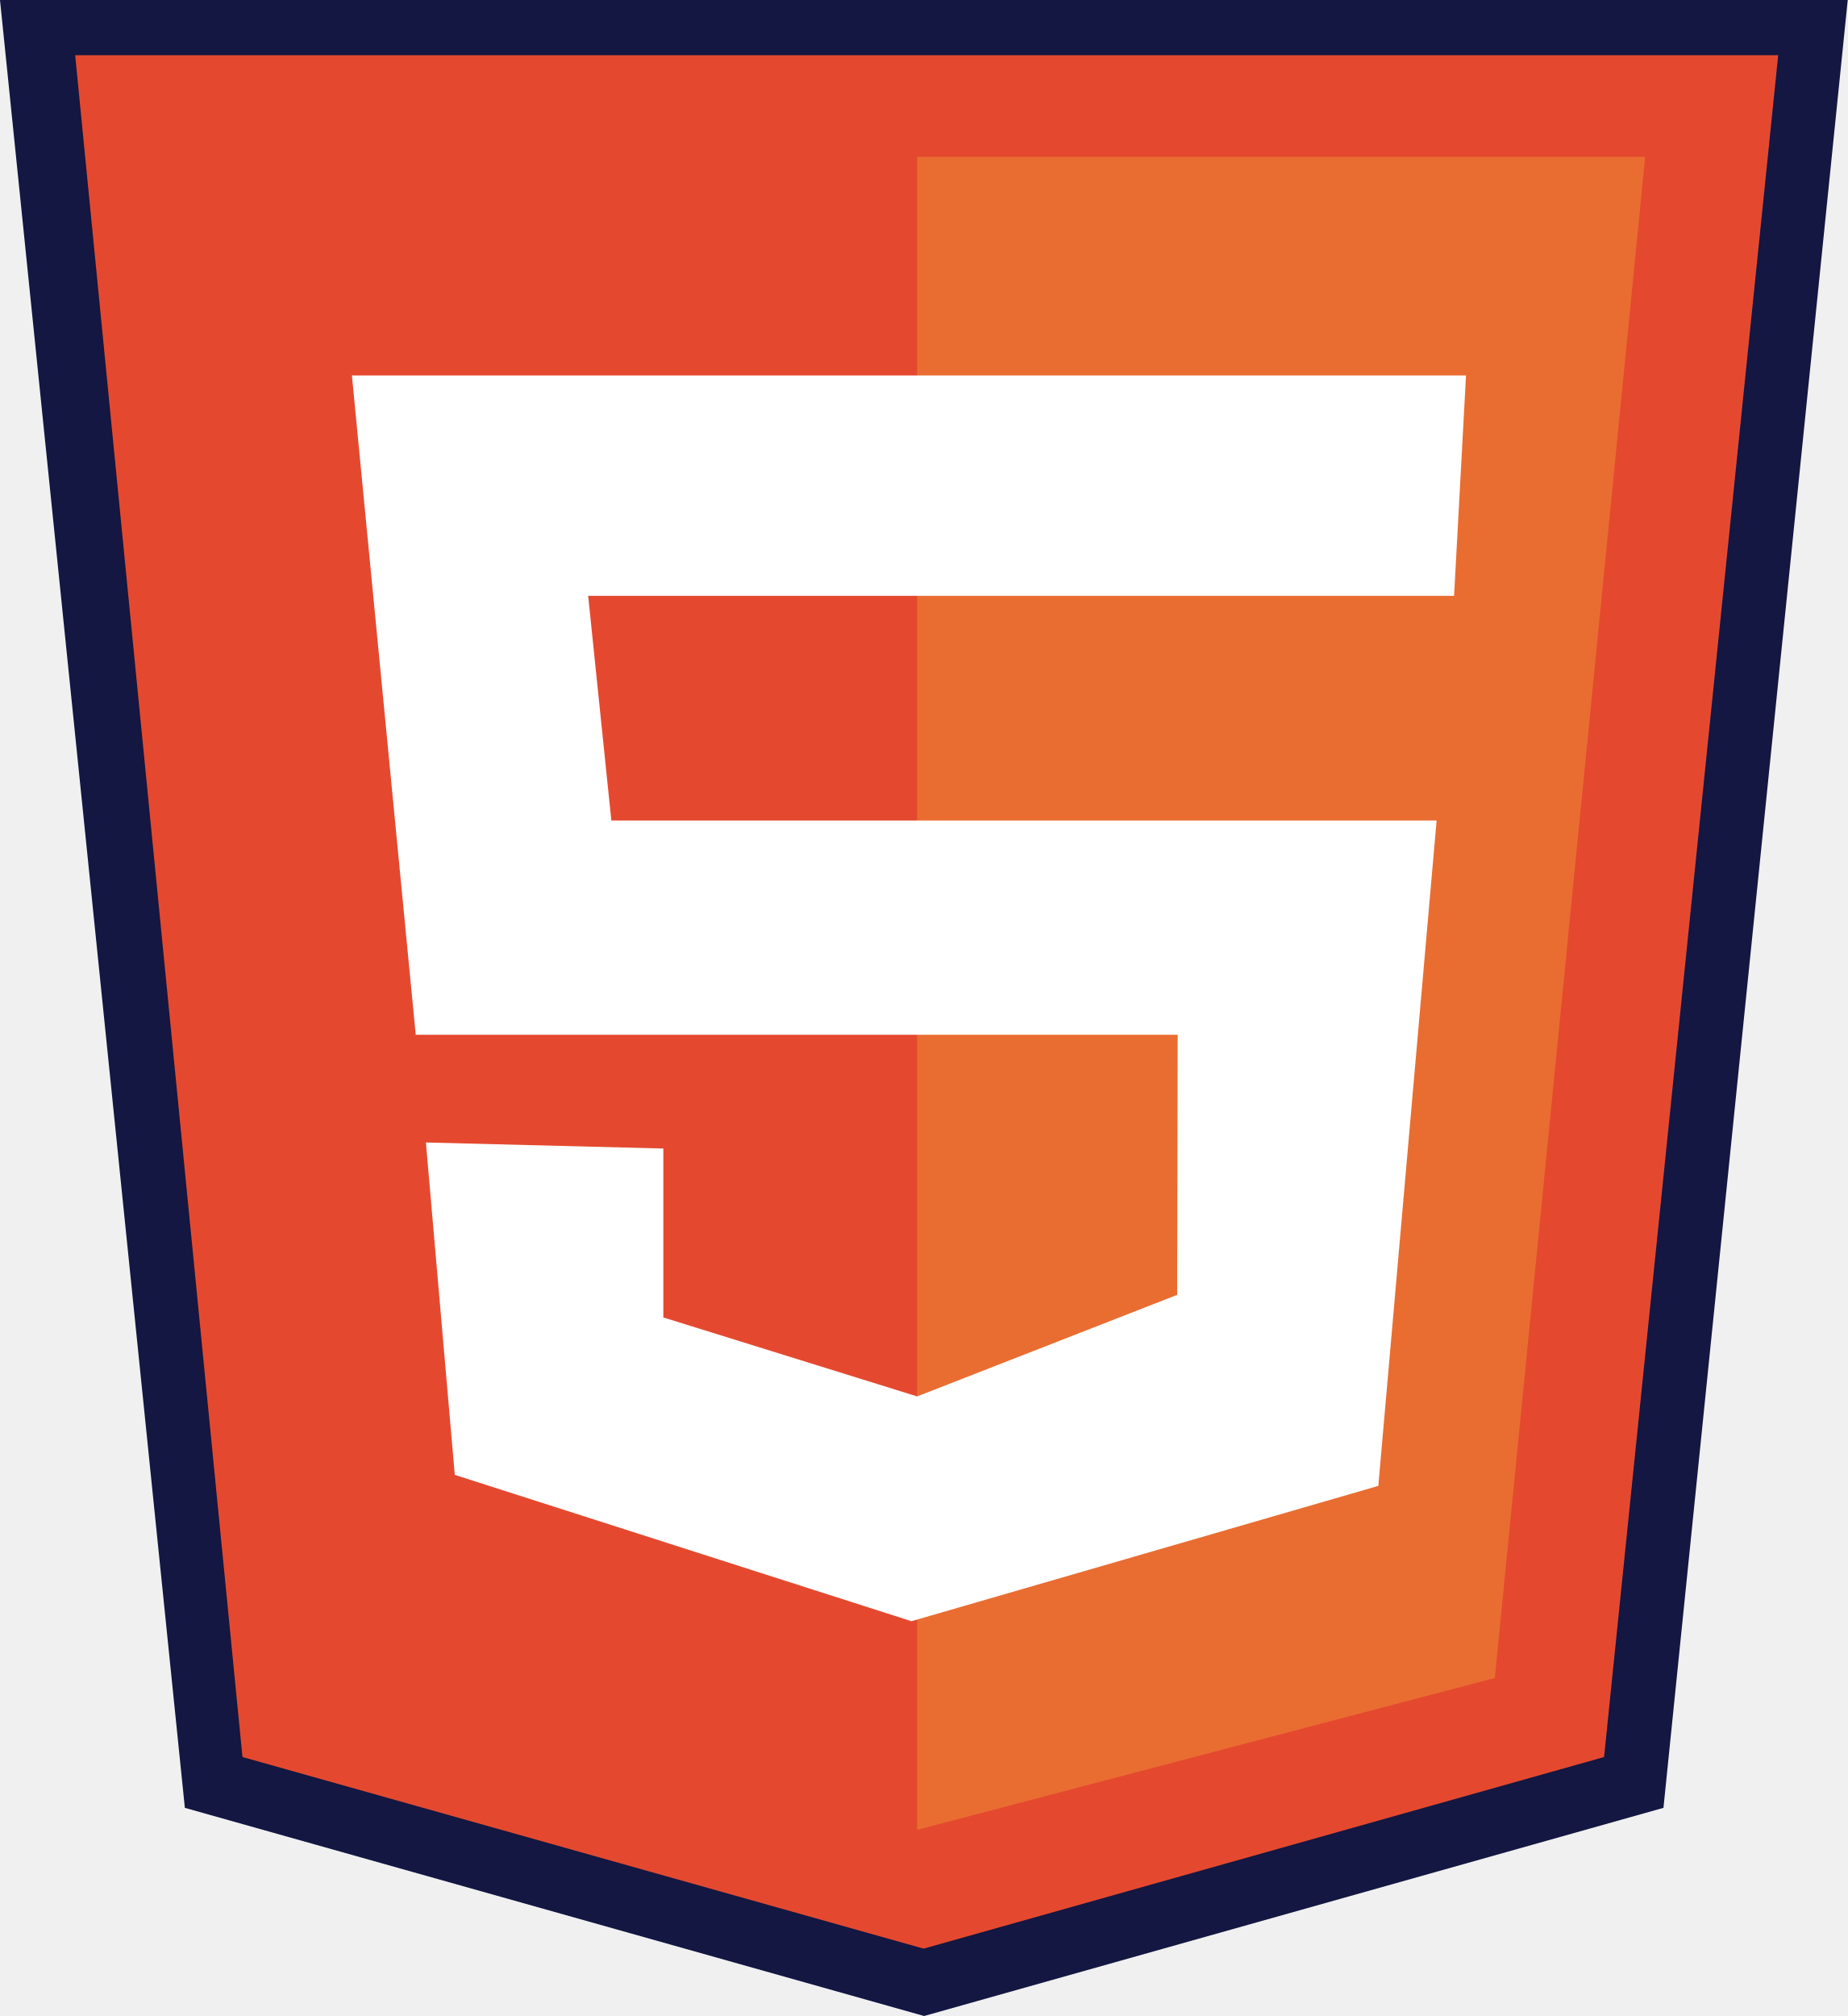
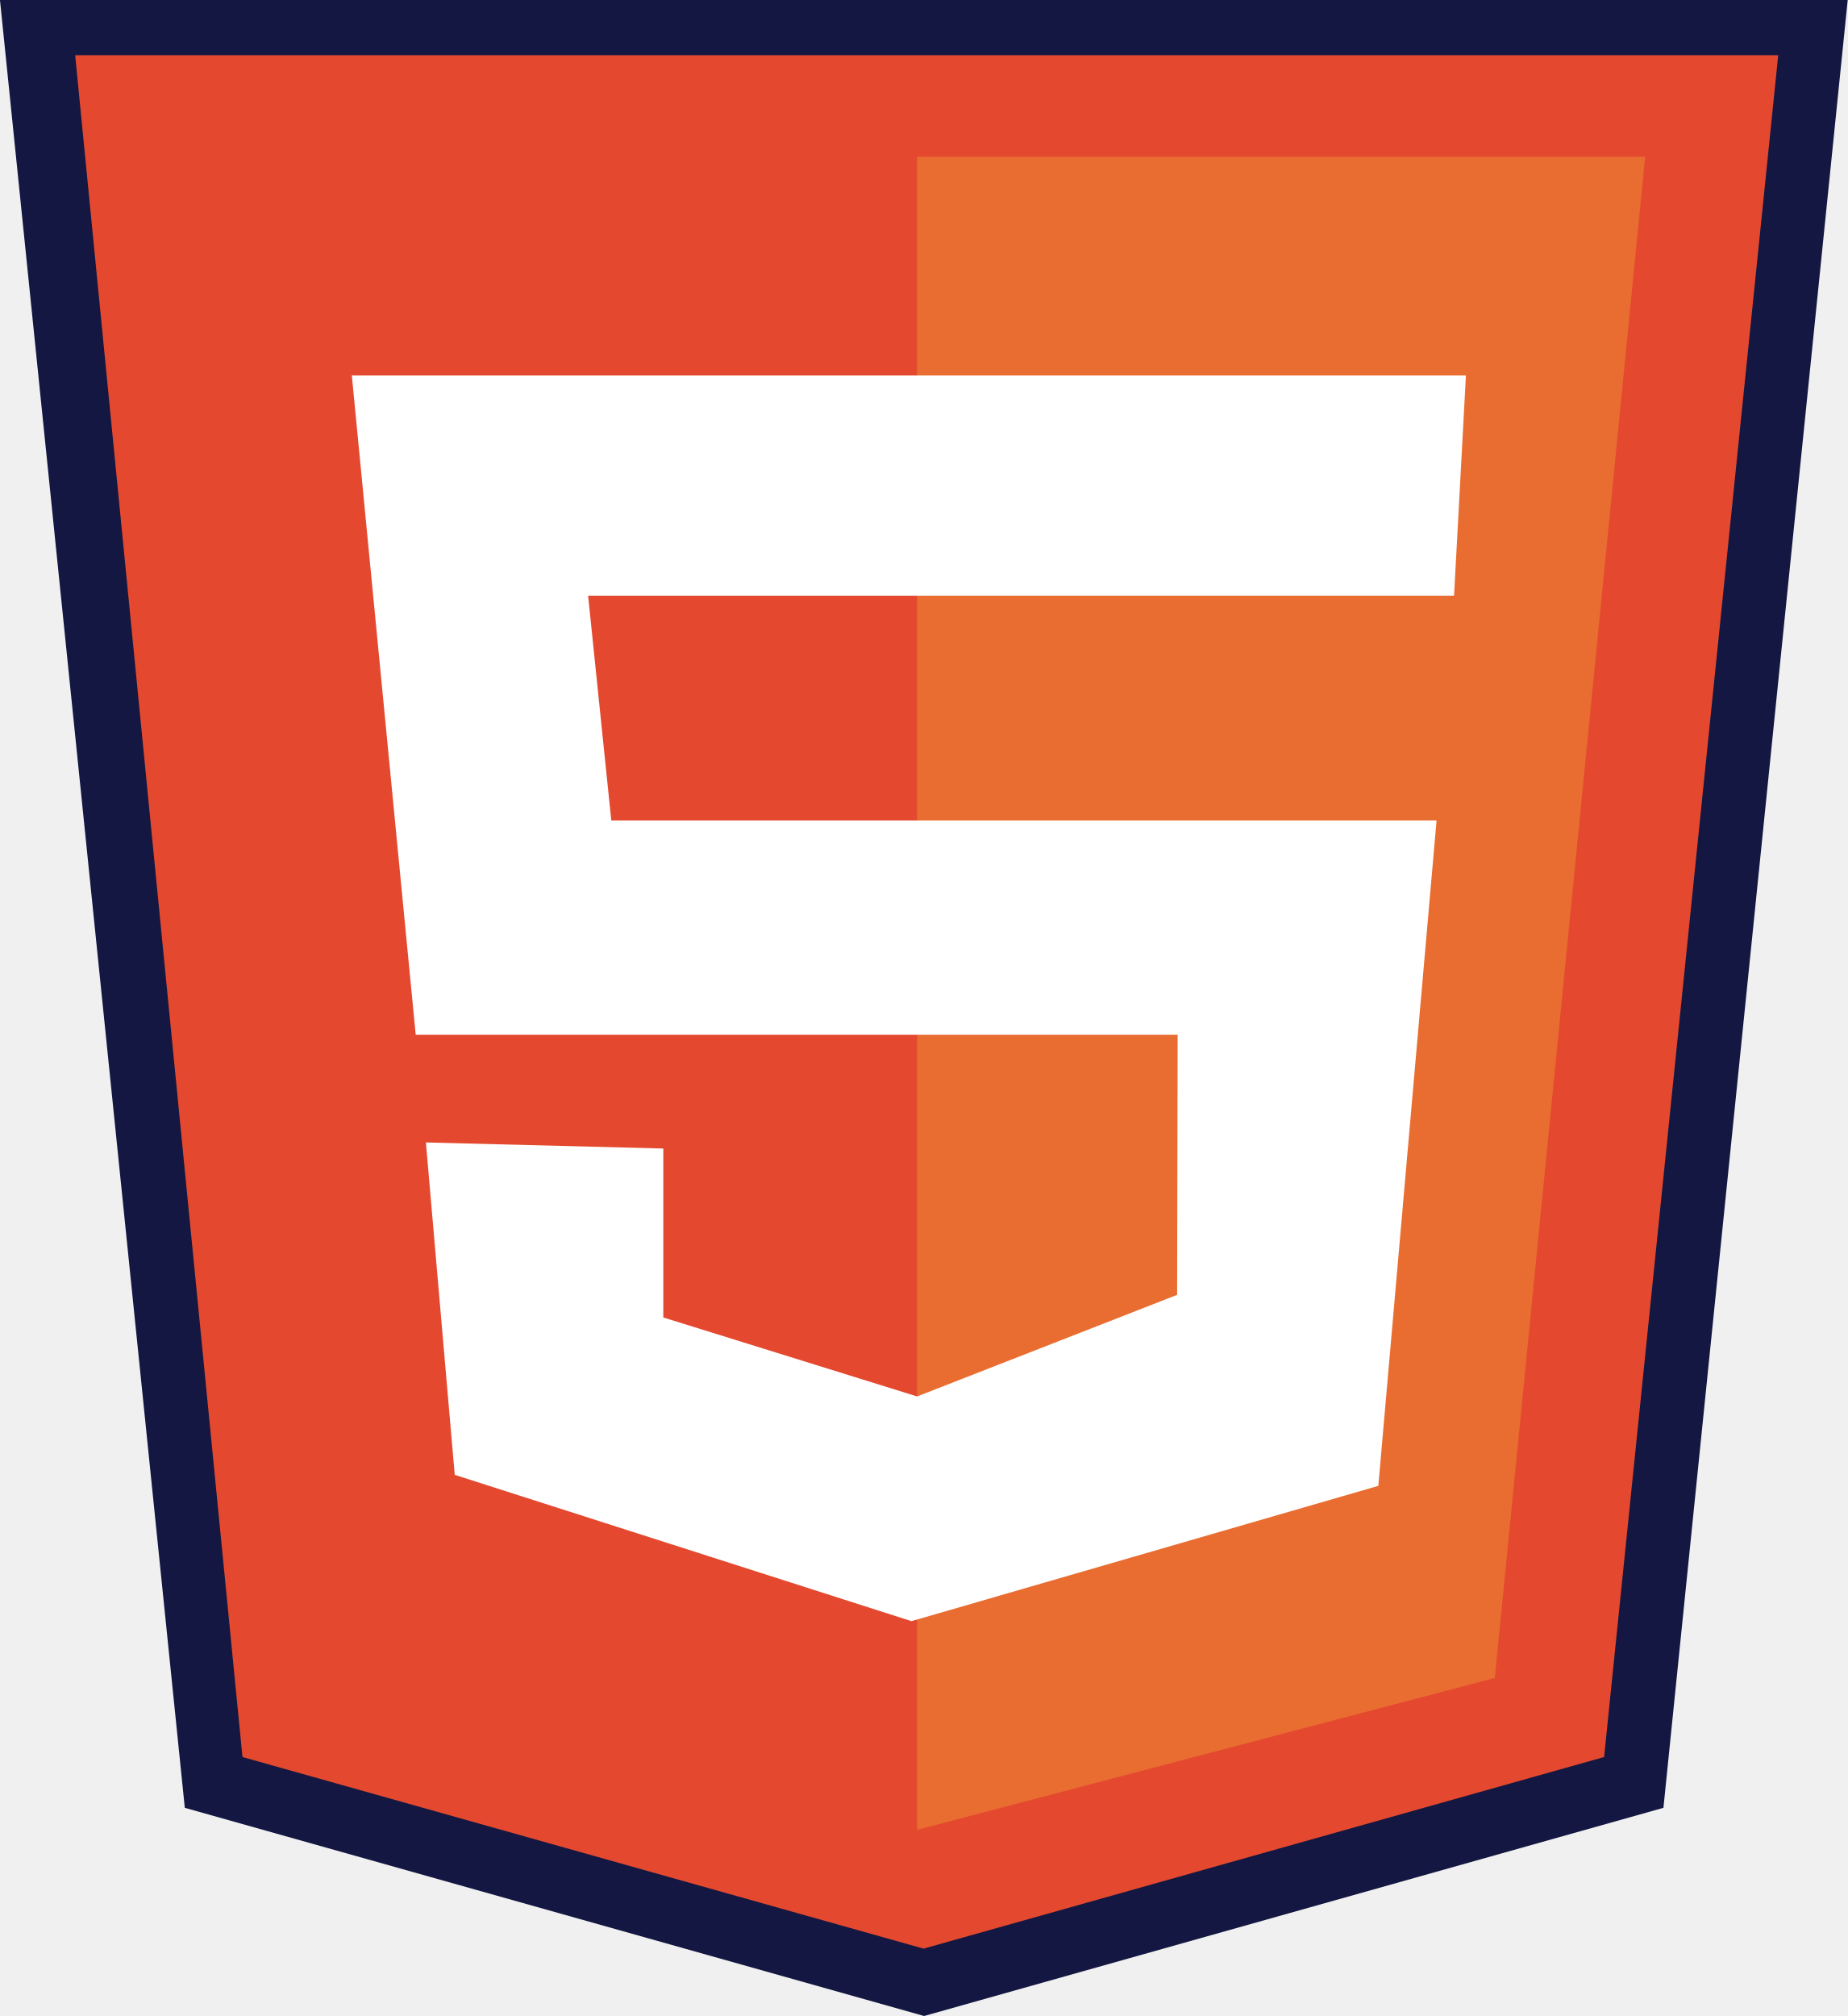
- <svg xmlns="http://www.w3.org/2000/svg" width="22" height="24" viewBox="0 0 22 24" fill="none">
-   <path fill-rule="evenodd" clip-rule="evenodd" d="M11.003 0.322H0.478L2.544 21.179L11.003 23.599L19.456 21.179L21.59 0.322" fill="#E4492F" />
-   <path fill-rule="evenodd" clip-rule="evenodd" d="M2.887 20.917L10.997 23.198L19.099 20.917L21.172 0.657H0.895L2.887 20.917ZM11.003 24L2.201 21.522L0 0H22L19.806 21.522L11.003 24Z" fill="#131741" />
-   <path fill-rule="evenodd" clip-rule="evenodd" d="M17.798 19.976L19.588 1.867H10.92V21.784" fill="#E96D31" />
-   <path fill-rule="evenodd" clip-rule="evenodd" d="M14.016 15.415L10.92 16.624L7.898 15.684V13.673L5.071 13.601L5.415 17.558L10.852 19.3L16.411 17.689L17.105 9.768H7.279L7.003 7.093H17.313L17.455 4.47H4.19L4.95 12.319H14.022" fill="white" />
+ <svg xmlns="http://www.w3.org/2000/svg" fill="none" height="72" viewBox="0 0 66 72" width="66">
+   <g clip-rule="evenodd" fill-rule="evenodd">
+     <path d="m33.01.967h-31.577l6.198 62.572 25.379 7.258 25.358-7.258 6.401-62.572" fill="#e4492f" />
+     <path d="m8.661 62.751 24.329 6.843 24.308-6.843 6.219-60.779h-60.832zm24.348 9.249-26.408-7.435-6.602-64.565h66l-6.582 64.565z" fill="#131741" />
+     <path d="m53.393 59.928 5.37-54.329h-26.003v59.752" fill="#e96d31" />
+     <path d="m42.046 46.245-9.287 3.628-9.066-2.82v-6.034l-8.48-.217 1.03 11.871 16.313 5.225 16.677-4.832 2.08-23.763h-29.478l-.828-8.027h30.931l.424-7.869h-39.795l2.282 23.547h27.216" fill="#fff" />
+   </g>
</svg>
